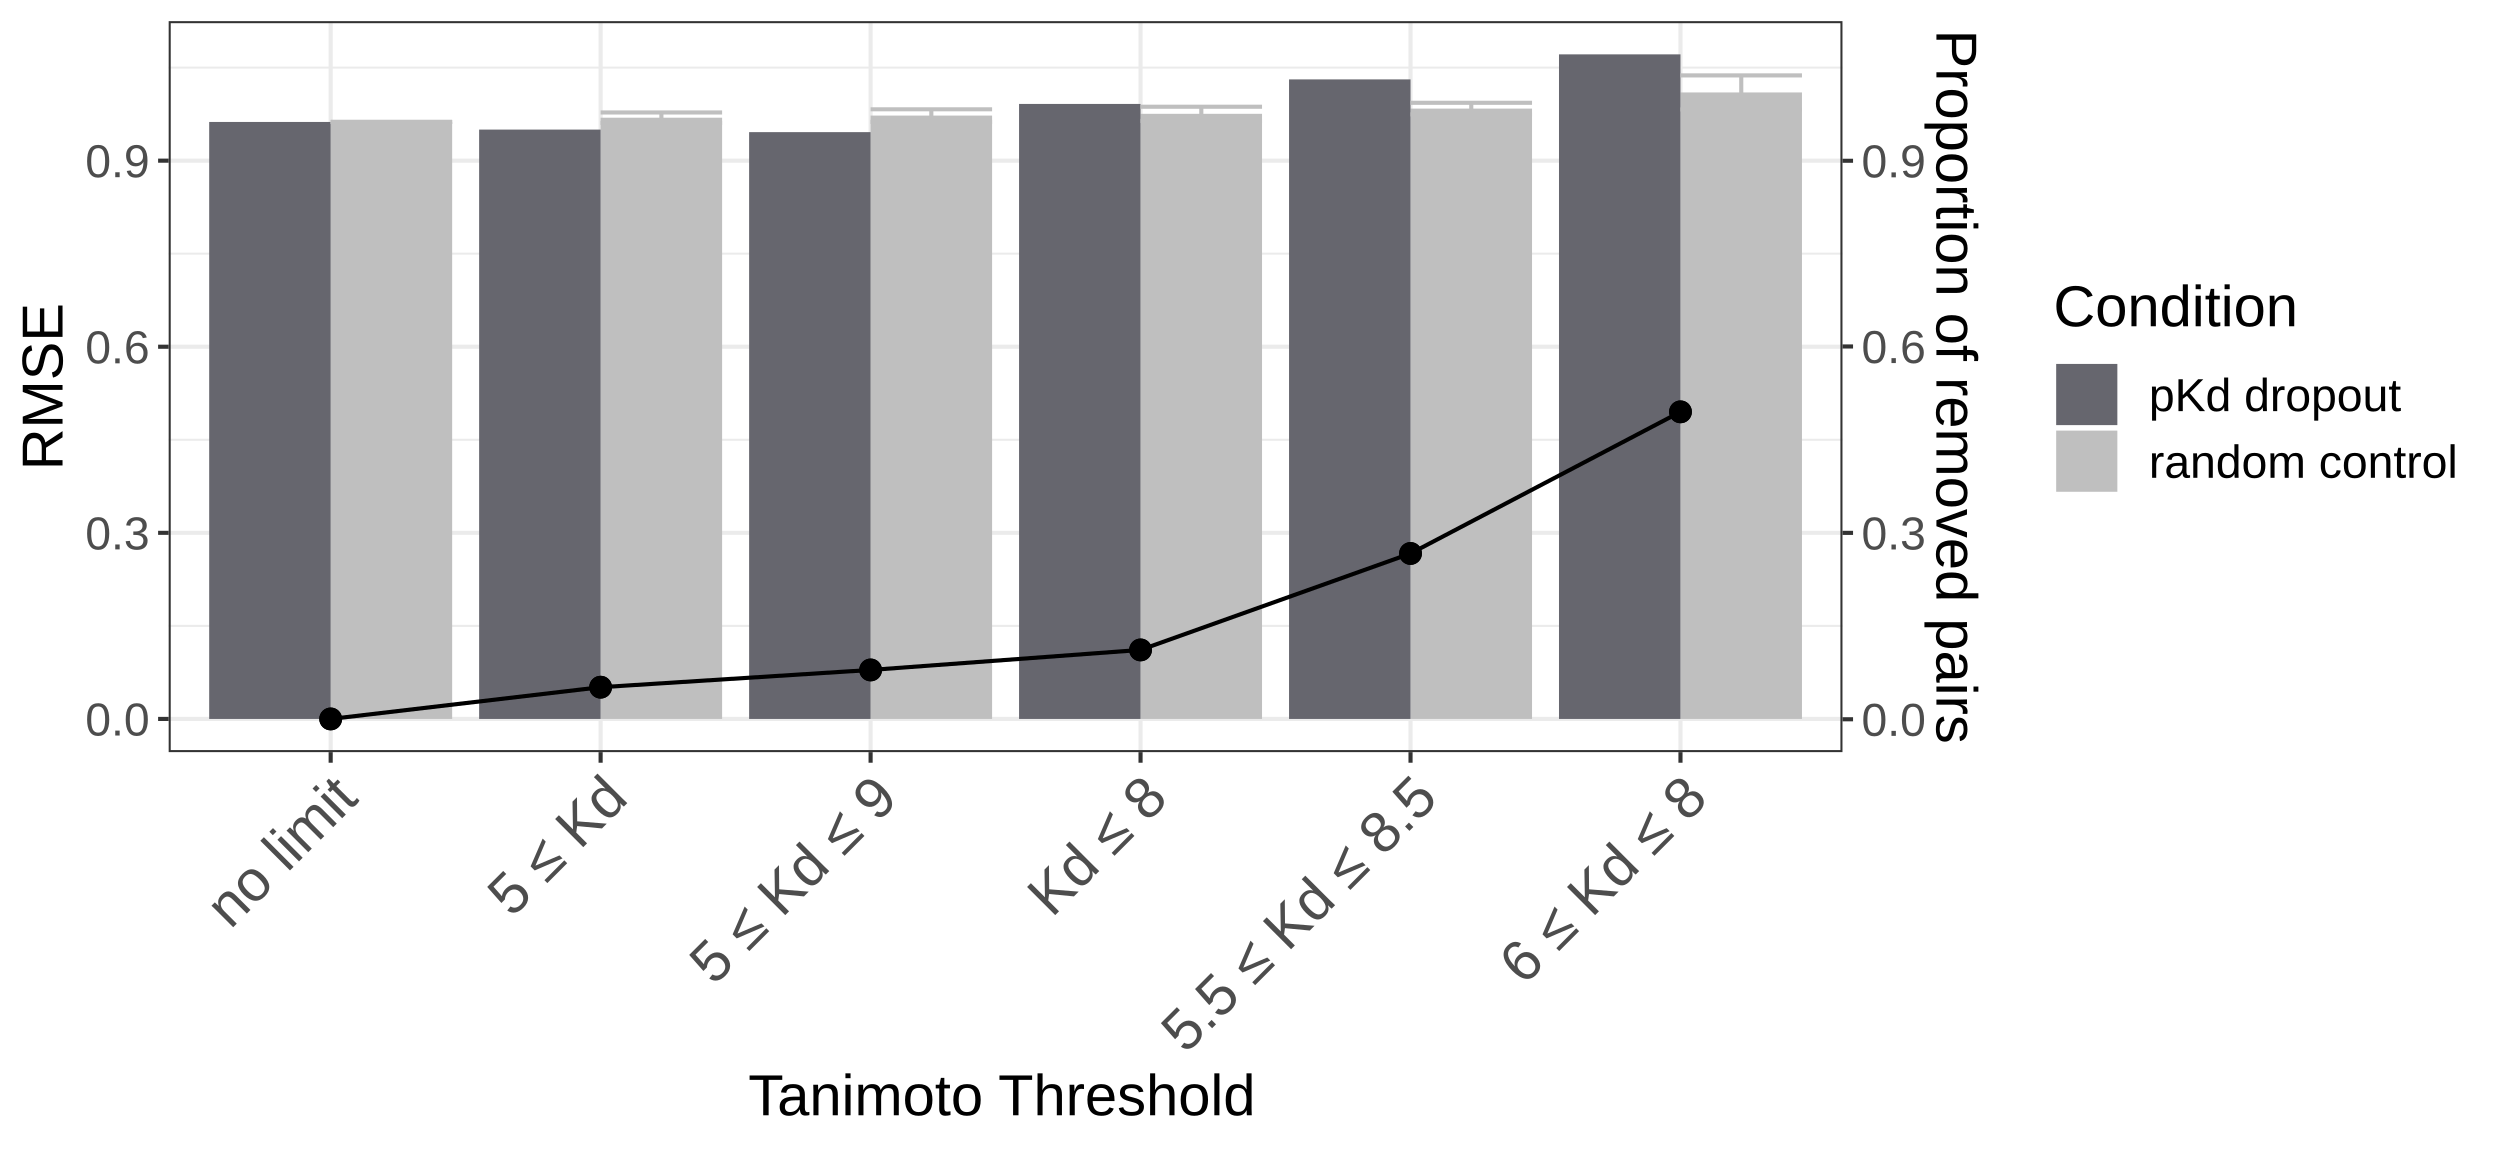
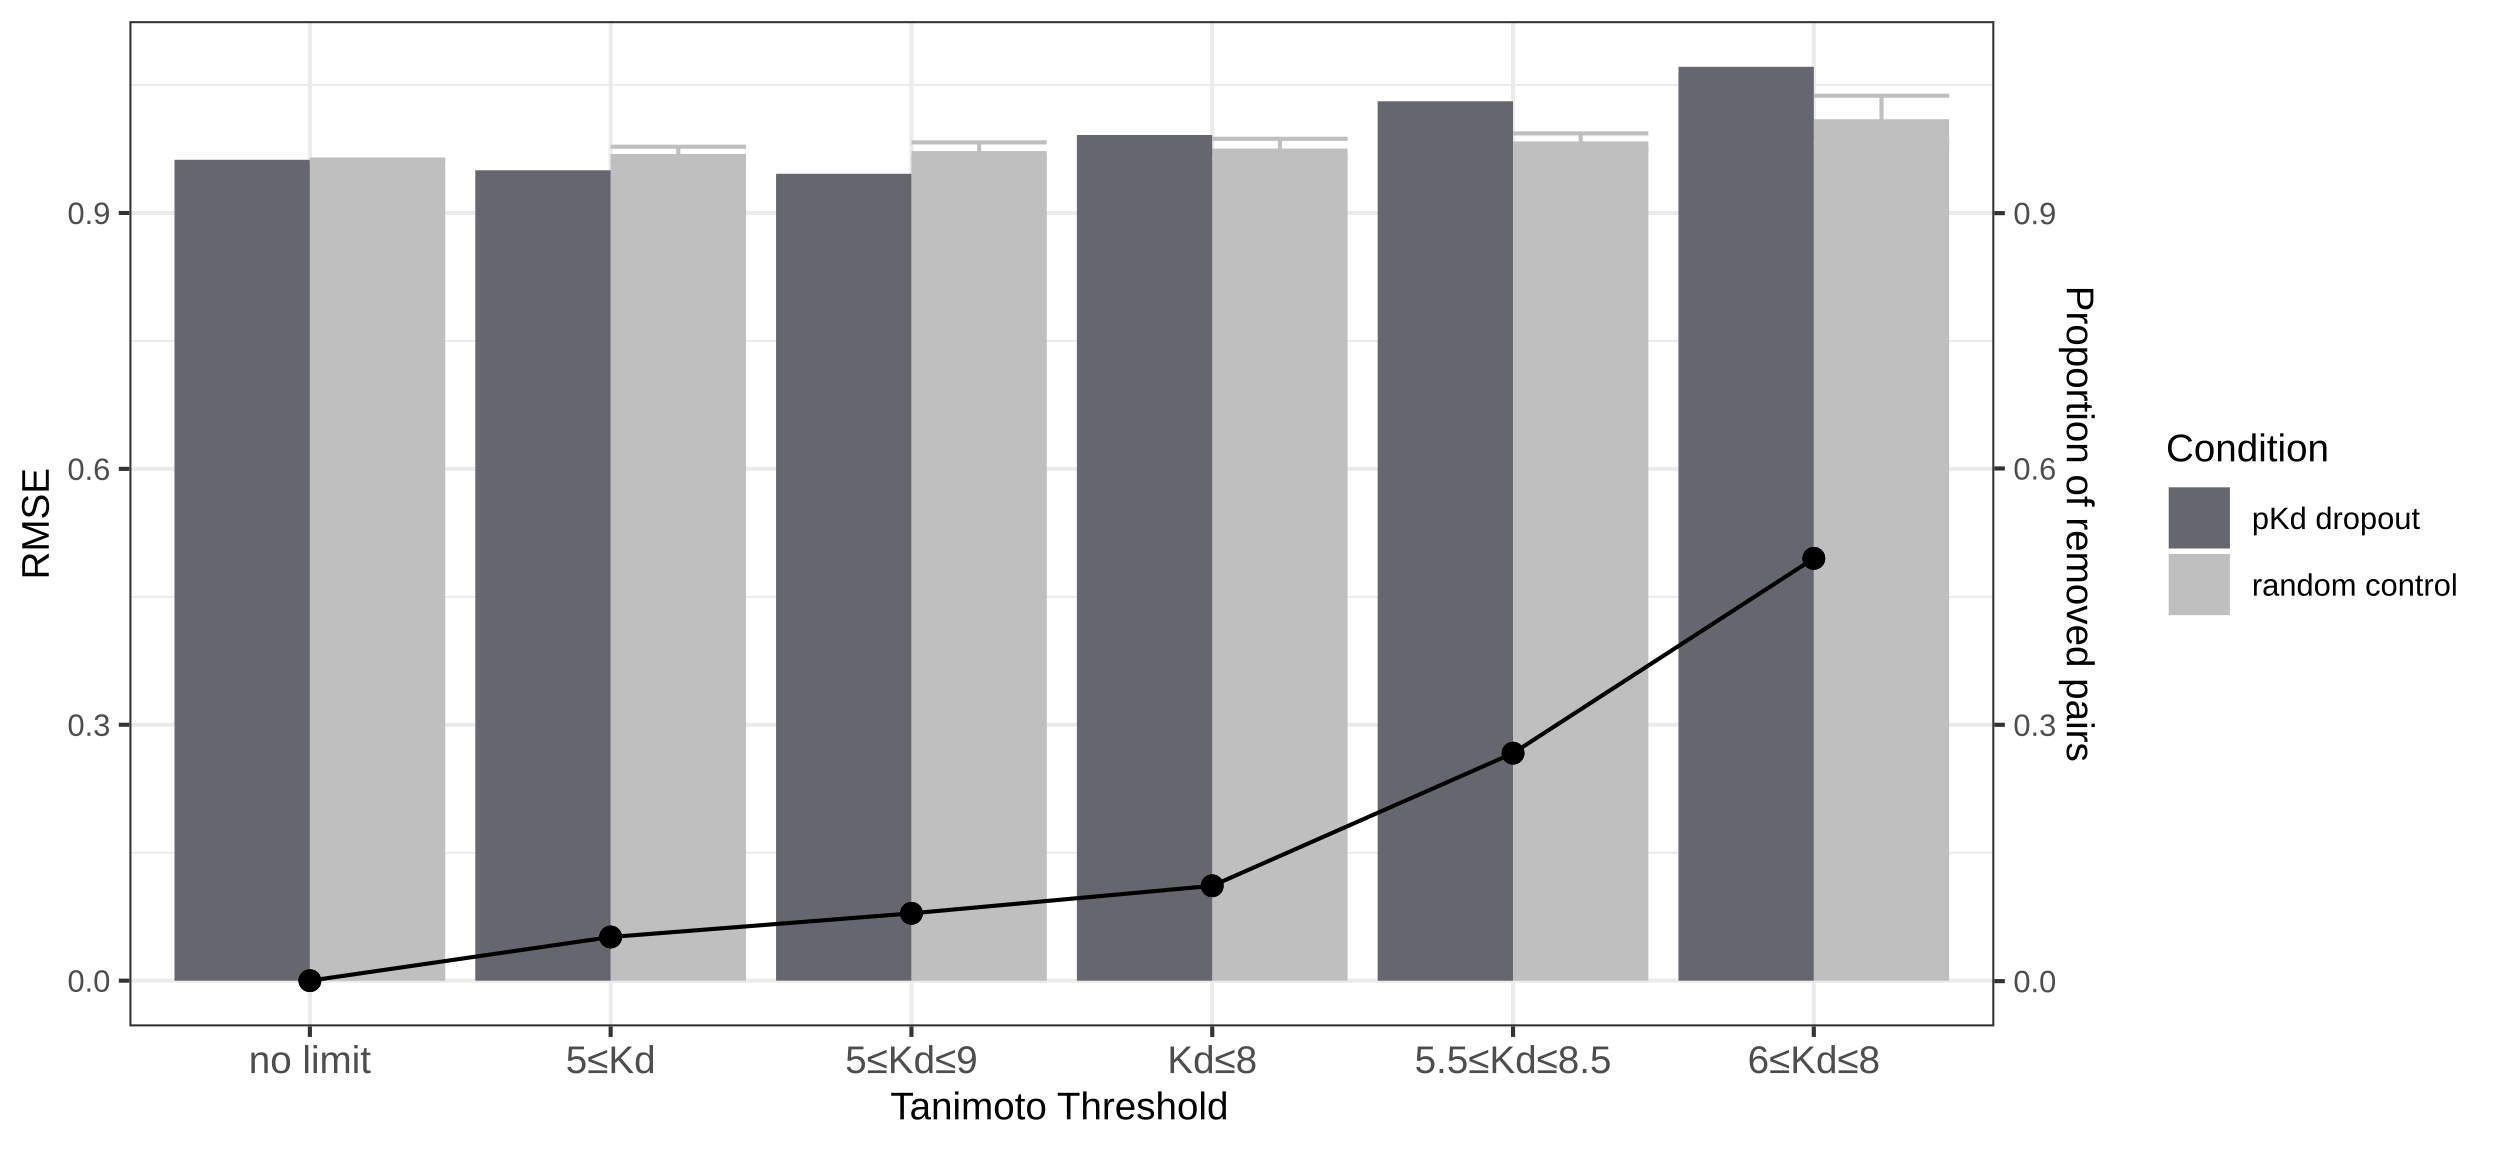
<svg xmlns="http://www.w3.org/2000/svg" viewBox="0 0 648.00 297.72">
  <defs>
    <style type="text/css">
    line, polyline, polygon, path, rect, circle {
      fill: none;
      stroke: #000000;
      stroke-linecap: round;
      stroke-linejoin: round;
      stroke-miterlimit: 10.00;
    }
  </style>
  </defs>
  <rect width="100%" height="100%" style="stroke: none; fill: #FFFFFF;" />
  <rect x="0.00" y="0.00" width="648.00" height="297.72" style="stroke-width: 1.07; stroke: #FFFFFF; fill: #FFFFFF;" />
  <defs>
-     <clipPath id="cpNDMuNzJ8NDc3LjU3fDE5NC45Nnw1LjQ4">
-       <rect x="43.72" y="5.48" width="433.85" height="189.48" />
+     <clipPath id="cpMzMuNTR8NTE2LjkyfDI2Ni4wNHw1LjQ4">
+       <rect x="33.54" y="5.48" width="483.39" height="260.56" />
    </clipPath>
  </defs>
-   <rect x="43.72" y="5.48" width="433.85" height="189.48" style="stroke-width: 1.07; stroke: none; fill: #FFFFFF;" clip-path="url(#cpNDMuNzJ8NDc3LjU3fDE5NC45Nnw1LjQ4)" />
-   <polyline points="43.72,162.23 477.57,162.23 " style="stroke-width: 0.53; stroke: #EBEBEB; stroke-linecap: butt;" clip-path="url(#cpNDMuNzJ8NDc3LjU3fDE5NC45Nnw1LjQ4)" />
-   <polyline points="43.72,113.99 477.57,113.99 " style="stroke-width: 0.53; stroke: #EBEBEB; stroke-linecap: butt;" clip-path="url(#cpNDMuNzJ8NDc3LjU3fDE5NC45Nnw1LjQ4)" />
-   <polyline points="43.72,65.75 477.57,65.75 " style="stroke-width: 0.53; stroke: #EBEBEB; stroke-linecap: butt;" clip-path="url(#cpNDMuNzJ8NDc3LjU3fDE5NC45Nnw1LjQ4)" />
-   <polyline points="43.72,17.52 477.57,17.52 " style="stroke-width: 0.53; stroke: #EBEBEB; stroke-linecap: butt;" clip-path="url(#cpNDMuNzJ8NDc3LjU3fDE5NC45Nnw1LjQ4)" />
-   <polyline points="43.72,186.35 477.57,186.35 " style="stroke-width: 1.07; stroke: #EBEBEB; stroke-linecap: butt;" clip-path="url(#cpNDMuNzJ8NDc3LjU3fDE5NC45Nnw1LjQ4)" />
-   <polyline points="43.72,138.11 477.57,138.11 " style="stroke-width: 1.07; stroke: #EBEBEB; stroke-linecap: butt;" clip-path="url(#cpNDMuNzJ8NDc3LjU3fDE5NC45Nnw1LjQ4)" />
-   <polyline points="43.72,89.87 477.57,89.87 " style="stroke-width: 1.07; stroke: #EBEBEB; stroke-linecap: butt;" clip-path="url(#cpNDMuNzJ8NDc3LjU3fDE5NC45Nnw1LjQ4)" />
-   <polyline points="43.72,41.64 477.57,41.64 " style="stroke-width: 1.07; stroke: #EBEBEB; stroke-linecap: butt;" clip-path="url(#cpNDMuNzJ8NDc3LjU3fDE5NC45Nnw1LjQ4)" />
-   <polyline points="85.71,194.96 85.71,5.48 " style="stroke-width: 1.07; stroke: #EBEBEB; stroke-linecap: butt;" clip-path="url(#cpNDMuNzJ8NDc3LjU3fDE5NC45Nnw1LjQ4)" />
-   <polyline points="155.68,194.96 155.68,5.48 " style="stroke-width: 1.07; stroke: #EBEBEB; stroke-linecap: butt;" clip-path="url(#cpNDMuNzJ8NDc3LjU3fDE5NC45Nnw1LjQ4)" />
-   <polyline points="225.66,194.96 225.66,5.48 " style="stroke-width: 1.07; stroke: #EBEBEB; stroke-linecap: butt;" clip-path="url(#cpNDMuNzJ8NDc3LjU3fDE5NC45Nnw1LjQ4)" />
-   <polyline points="295.63,194.96 295.63,5.48 " style="stroke-width: 1.07; stroke: #EBEBEB; stroke-linecap: butt;" clip-path="url(#cpNDMuNzJ8NDc3LjU3fDE5NC45Nnw1LjQ4)" />
-   <polyline points="365.61,194.96 365.61,5.48 " style="stroke-width: 1.07; stroke: #EBEBEB; stroke-linecap: butt;" clip-path="url(#cpNDMuNzJ8NDc3LjU3fDE5NC45Nnw1LjQ4)" />
-   <polyline points="435.58,194.96 435.58,5.48 " style="stroke-width: 1.07; stroke: #EBEBEB; stroke-linecap: butt;" clip-path="url(#cpNDMuNzJ8NDc3LjU3fDE5NC45Nnw1LjQ4)" />
-   <rect x="85.71" y="31.61" width="31.49" height="154.74" style="stroke-width: 1.07; stroke: none; stroke-linecap: square; stroke-linejoin: miter; fill: #BFBFBF;" clip-path="url(#cpNDMuNzJ8NDc3LjU3fDE5NC45Nnw1LjQ4)" />
-   <rect x="54.22" y="31.61" width="31.49" height="154.74" style="stroke-width: 1.07; stroke: none; stroke-linecap: square; stroke-linejoin: miter; fill: #66666E;" clip-path="url(#cpNDMuNzJ8NDc3LjU3fDE5NC45Nnw1LjQ4)" />
-   <rect x="155.68" y="30.51" width="31.49" height="155.84" style="stroke-width: 1.07; stroke: none; stroke-linecap: square; stroke-linejoin: miter; fill: #BFBFBF;" clip-path="url(#cpNDMuNzJ8NDc3LjU3fDE5NC45Nnw1LjQ4)" />
-   <rect x="124.19" y="33.59" width="31.49" height="152.76" style="stroke-width: 1.07; stroke: none; stroke-linecap: square; stroke-linejoin: miter; fill: #66666E;" clip-path="url(#cpNDMuNzJ8NDc3LjU3fDE5NC45Nnw1LjQ4)" />
-   <rect x="225.66" y="29.96" width="31.49" height="156.39" style="stroke-width: 1.07; stroke: none; stroke-linecap: square; stroke-linejoin: miter; fill: #BFBFBF;" clip-path="url(#cpNDMuNzJ8NDc3LjU3fDE5NC45Nnw1LjQ4)" />
-   <rect x="194.17" y="34.25" width="31.49" height="152.10" style="stroke-width: 1.07; stroke: none; stroke-linecap: square; stroke-linejoin: miter; fill: #66666E;" clip-path="url(#cpNDMuNzJ8NDc3LjU3fDE5NC45Nnw1LjQ4)" />
-   <rect x="295.63" y="29.50" width="31.49" height="156.85" style="stroke-width: 1.07; stroke: none; stroke-linecap: square; stroke-linejoin: miter; fill: #BFBFBF;" clip-path="url(#cpNDMuNzJ8NDc3LjU3fDE5NC45Nnw1LjQ4)" />
-   <rect x="264.14" y="26.94" width="31.49" height="159.41" style="stroke-width: 1.07; stroke: none; stroke-linecap: square; stroke-linejoin: miter; fill: #66666E;" clip-path="url(#cpNDMuNzJ8NDc3LjU3fDE5NC45Nnw1LjQ4)" />
-   <rect x="365.61" y="28.15" width="31.49" height="158.20" style="stroke-width: 1.07; stroke: none; stroke-linecap: square; stroke-linejoin: miter; fill: #BFBFBF;" clip-path="url(#cpNDMuNzJ8NDc3LjU3fDE5NC45Nnw1LjQ4)" />
-   <rect x="334.12" y="20.58" width="31.49" height="165.77" style="stroke-width: 1.07; stroke: none; stroke-linecap: square; stroke-linejoin: miter; fill: #66666E;" clip-path="url(#cpNDMuNzJ8NDc3LjU3fDE5NC45Nnw1LjQ4)" />
-   <rect x="435.58" y="23.96" width="31.49" height="162.39" style="stroke-width: 1.07; stroke: none; stroke-linecap: square; stroke-linejoin: miter; fill: #BFBFBF;" clip-path="url(#cpNDMuNzJ8NDc3LjU3fDE5NC45Nnw1LjQ4)" />
-   <rect x="404.09" y="14.09" width="31.49" height="172.26" style="stroke-width: 1.07; stroke: none; stroke-linecap: square; stroke-linejoin: miter; fill: #66666E;" clip-path="url(#cpNDMuNzJ8NDc3LjU3fDE5NC45Nnw1LjQ4)" />
-   <polyline points="85.71,31.61 117.20,31.61 " style="stroke-width: 1.07; stroke: #BFBFBF; stroke-linecap: butt;" clip-path="url(#cpNDMuNzJ8NDc3LjU3fDE5NC45Nnw1LjQ4)" />
-   <polyline points="101.45,31.61 101.45,31.61 " style="stroke-width: 1.07; stroke: #BFBFBF; stroke-linecap: butt;" clip-path="url(#cpNDMuNzJ8NDc3LjU3fDE5NC45Nnw1LjQ4)" />
-   <polyline points="85.71,31.61 117.20,31.61 " style="stroke-width: 1.07; stroke: #BFBFBF; stroke-linecap: butt;" clip-path="url(#cpNDMuNzJ8NDc3LjU3fDE5NC45Nnw1LjQ4)" />
-   <polyline points="155.68,29.15 187.17,29.15 " style="stroke-width: 1.07; stroke: #BFBFBF; stroke-linecap: butt;" clip-path="url(#cpNDMuNzJ8NDc3LjU3fDE5NC45Nnw1LjQ4)" />
-   <polyline points="171.43,29.15 171.43,31.87 " style="stroke-width: 1.07; stroke: #BFBFBF; stroke-linecap: butt;" clip-path="url(#cpNDMuNzJ8NDc3LjU3fDE5NC45Nnw1LjQ4)" />
-   <polyline points="155.68,31.87 187.17,31.87 " style="stroke-width: 1.07; stroke: #BFBFBF; stroke-linecap: butt;" clip-path="url(#cpNDMuNzJ8NDc3LjU3fDE5NC45Nnw1LjQ4)" />
-   <polyline points="225.66,28.33 257.15,28.33 " style="stroke-width: 1.07; stroke: #BFBFBF; stroke-linecap: butt;" clip-path="url(#cpNDMuNzJ8NDc3LjU3fDE5NC45Nnw1LjQ4)" />
-   <polyline points="241.40,28.33 241.40,31.60 " style="stroke-width: 1.07; stroke: #BFBFBF; stroke-linecap: butt;" clip-path="url(#cpNDMuNzJ8NDc3LjU3fDE5NC45Nnw1LjQ4)" />
-   <polyline points="225.66,31.60 257.15,31.60 " style="stroke-width: 1.07; stroke: #BFBFBF; stroke-linecap: butt;" clip-path="url(#cpNDMuNzJ8NDc3LjU3fDE5NC45Nnw1LjQ4)" />
-   <polyline points="295.63,27.66 327.12,27.66 " style="stroke-width: 1.07; stroke: #BFBFBF; stroke-linecap: butt;" clip-path="url(#cpNDMuNzJ8NDc3LjU3fDE5NC45Nnw1LjQ4)" />
-   <polyline points="311.38,27.66 311.38,31.35 " style="stroke-width: 1.07; stroke: #BFBFBF; stroke-linecap: butt;" clip-path="url(#cpNDMuNzJ8NDc3LjU3fDE5NC45Nnw1LjQ4)" />
-   <polyline points="295.63,31.35 327.12,31.35 " style="stroke-width: 1.07; stroke: #BFBFBF; stroke-linecap: butt;" clip-path="url(#cpNDMuNzJ8NDc3LjU3fDE5NC45Nnw1LjQ4)" />
-   <polyline points="365.61,26.64 397.10,26.64 " style="stroke-width: 1.07; stroke: #BFBFBF; stroke-linecap: butt;" clip-path="url(#cpNDMuNzJ8NDc3LjU3fDE5NC45Nnw1LjQ4)" />
-   <polyline points="381.35,26.64 381.35,29.65 " style="stroke-width: 1.07; stroke: #BFBFBF; stroke-linecap: butt;" clip-path="url(#cpNDMuNzJ8NDc3LjU3fDE5NC45Nnw1LjQ4)" />
-   <polyline points="365.61,29.65 397.10,29.65 " style="stroke-width: 1.07; stroke: #BFBFBF; stroke-linecap: butt;" clip-path="url(#cpNDMuNzJ8NDc3LjU3fDE5NC45Nnw1LjQ4)" />
-   <polyline points="435.58,19.54 467.07,19.54 " style="stroke-width: 1.07; stroke: #BFBFBF; stroke-linecap: butt;" clip-path="url(#cpNDMuNzJ8NDc3LjU3fDE5NC45Nnw1LjQ4)" />
-   <polyline points="451.33,19.54 451.33,28.38 " style="stroke-width: 1.07; stroke: #BFBFBF; stroke-linecap: butt;" clip-path="url(#cpNDMuNzJ8NDc3LjU3fDE5NC45Nnw1LjQ4)" />
-   <polyline points="435.58,28.38 467.07,28.38 " style="stroke-width: 1.07; stroke: #BFBFBF; stroke-linecap: butt;" clip-path="url(#cpNDMuNzJ8NDc3LjU3fDE5NC45Nnw1LjQ4)" />
-   <polyline points="85.71,186.35 85.71,186.35 155.68,178.12 155.68,178.12 225.66,173.65 225.66,173.65 295.63,168.46 295.63,168.46 365.61,143.46 365.61,143.46 435.58,106.75 435.58,106.75 " style="stroke-width: 1.07; stroke-linecap: butt;" clip-path="url(#cpNDMuNzJ8NDc3LjU3fDE5NC45Nnw1LjQ4)" />
-   <circle cx="155.68" cy="178.12" r="1.95pt" style="stroke-width: 0.71; fill: #000000;" clip-path="url(#cpNDMuNzJ8NDc3LjU3fDE5NC45Nnw1LjQ4)" />
-   <circle cx="155.68" cy="178.12" r="1.95pt" style="stroke-width: 0.71; fill: #000000;" clip-path="url(#cpNDMuNzJ8NDc3LjU3fDE5NC45Nnw1LjQ4)" />
-   <circle cx="225.66" cy="173.65" r="1.95pt" style="stroke-width: 0.71; fill: #000000;" clip-path="url(#cpNDMuNzJ8NDc3LjU3fDE5NC45Nnw1LjQ4)" />
-   <circle cx="225.66" cy="173.65" r="1.95pt" style="stroke-width: 0.71; fill: #000000;" clip-path="url(#cpNDMuNzJ8NDc3LjU3fDE5NC45Nnw1LjQ4)" />
-   <circle cx="365.61" cy="143.46" r="1.95pt" style="stroke-width: 0.71; fill: #000000;" clip-path="url(#cpNDMuNzJ8NDc3LjU3fDE5NC45Nnw1LjQ4)" />
-   <circle cx="365.61" cy="143.46" r="1.95pt" style="stroke-width: 0.71; fill: #000000;" clip-path="url(#cpNDMuNzJ8NDc3LjU3fDE5NC45Nnw1LjQ4)" />
-   <circle cx="435.58" cy="106.75" r="1.95pt" style="stroke-width: 0.71; fill: #000000;" clip-path="url(#cpNDMuNzJ8NDc3LjU3fDE5NC45Nnw1LjQ4)" />
-   <circle cx="435.58" cy="106.75" r="1.95pt" style="stroke-width: 0.71; fill: #000000;" clip-path="url(#cpNDMuNzJ8NDc3LjU3fDE5NC45Nnw1LjQ4)" />
-   <circle cx="295.63" cy="168.46" r="1.95pt" style="stroke-width: 0.71; fill: #000000;" clip-path="url(#cpNDMuNzJ8NDc3LjU3fDE5NC45Nnw1LjQ4)" />
-   <circle cx="295.63" cy="168.46" r="1.95pt" style="stroke-width: 0.71; fill: #000000;" clip-path="url(#cpNDMuNzJ8NDc3LjU3fDE5NC45Nnw1LjQ4)" />
-   <circle cx="85.71" cy="186.35" r="1.95pt" style="stroke-width: 0.71; fill: #000000;" clip-path="url(#cpNDMuNzJ8NDc3LjU3fDE5NC45Nnw1LjQ4)" />
-   <circle cx="85.71" cy="186.35" r="1.95pt" style="stroke-width: 0.71; fill: #000000;" clip-path="url(#cpNDMuNzJ8NDc3LjU3fDE5NC45Nnw1LjQ4)" />
-   <rect x="43.72" y="5.48" width="433.85" height="189.48" style="stroke-width: 1.07; stroke: #333333;" clip-path="url(#cpNDMuNzJ8NDc3LjU3fDE5NC45Nnw1LjQ4)" />
+   <rect x="33.54" y="5.48" width="483.39" height="260.56" style="stroke-width: 1.07; stroke: none; fill: #FFFFFF;" clip-path="url(#cpMzMuNTR8NTE2LjkyfDI2Ni4wNHw1LjQ4)" />
+   <polyline points="33.54,221.03 516.92,221.03 " style="stroke-width: 0.53; stroke: #EBEBEB; stroke-linecap: butt;" clip-path="url(#cpMzMuNTR8NTE2LjkyfDI2Ni4wNHw1LjQ4)" />
+   <polyline points="33.54,154.70 516.92,154.70 " style="stroke-width: 0.53; stroke: #EBEBEB; stroke-linecap: butt;" clip-path="url(#cpMzMuNTR8NTE2LjkyfDI2Ni4wNHw1LjQ4)" />
+   <polyline points="33.54,88.36 516.92,88.36 " style="stroke-width: 0.53; stroke: #EBEBEB; stroke-linecap: butt;" clip-path="url(#cpMzMuNTR8NTE2LjkyfDI2Ni4wNHw1LjQ4)" />
+   <polyline points="33.54,22.03 516.92,22.03 " style="stroke-width: 0.53; stroke: #EBEBEB; stroke-linecap: butt;" clip-path="url(#cpMzMuNTR8NTE2LjkyfDI2Ni4wNHw1LjQ4)" />
+   <polyline points="33.54,254.19 516.92,254.19 " style="stroke-width: 1.07; stroke: #EBEBEB; stroke-linecap: butt;" clip-path="url(#cpMzMuNTR8NTE2LjkyfDI2Ni4wNHw1LjQ4)" />
+   <polyline points="33.54,187.86 516.92,187.86 " style="stroke-width: 1.07; stroke: #EBEBEB; stroke-linecap: butt;" clip-path="url(#cpMzMuNTR8NTE2LjkyfDI2Ni4wNHw1LjQ4)" />
+   <polyline points="33.54,121.53 516.92,121.53 " style="stroke-width: 1.07; stroke: #EBEBEB; stroke-linecap: butt;" clip-path="url(#cpMzMuNTR8NTE2LjkyfDI2Ni4wNHw1LjQ4)" />
+   <polyline points="33.54,55.20 516.92,55.20 " style="stroke-width: 1.07; stroke: #EBEBEB; stroke-linecap: butt;" clip-path="url(#cpMzMuNTR8NTE2LjkyfDI2Ni4wNHw1LjQ4)" />
+   <polyline points="80.32,266.04 80.32,5.48 " style="stroke-width: 1.07; stroke: #EBEBEB; stroke-linecap: butt;" clip-path="url(#cpMzMuNTR8NTE2LjkyfDI2Ni4wNHw1LjQ4)" />
+   <polyline points="158.28,266.04 158.28,5.48 " style="stroke-width: 1.07; stroke: #EBEBEB; stroke-linecap: butt;" clip-path="url(#cpMzMuNTR8NTE2LjkyfDI2Ni4wNHw1LjQ4)" />
+   <polyline points="236.25,266.04 236.25,5.48 " style="stroke-width: 1.07; stroke: #EBEBEB; stroke-linecap: butt;" clip-path="url(#cpMzMuNTR8NTE2LjkyfDI2Ni4wNHw1LjQ4)" />
+   <polyline points="314.21,266.04 314.21,5.48 " style="stroke-width: 1.07; stroke: #EBEBEB; stroke-linecap: butt;" clip-path="url(#cpMzMuNTR8NTE2LjkyfDI2Ni4wNHw1LjQ4)" />
+   <polyline points="392.18,266.04 392.18,5.48 " style="stroke-width: 1.07; stroke: #EBEBEB; stroke-linecap: butt;" clip-path="url(#cpMzMuNTR8NTE2LjkyfDI2Ni4wNHw1LjQ4)" />
+   <polyline points="470.14,266.04 470.14,5.48 " style="stroke-width: 1.07; stroke: #EBEBEB; stroke-linecap: butt;" clip-path="url(#cpMzMuNTR8NTE2LjkyfDI2Ni4wNHw1LjQ4)" />
+   <rect x="80.32" y="41.41" width="35.08" height="212.79" style="stroke-width: 1.07; stroke: none; stroke-linecap: square; stroke-linejoin: miter; fill: #BFBFBF;" clip-path="url(#cpMzMuNTR8NTE2LjkyfDI2Ni4wNHw1LjQ4)" />
+   <rect x="45.23" y="41.42" width="35.08" height="212.78" style="stroke-width: 1.07; stroke: none; stroke-linecap: square; stroke-linejoin: miter; fill: #66666E;" clip-path="url(#cpMzMuNTR8NTE2LjkyfDI2Ni4wNHw1LjQ4)" />
+   <rect x="158.28" y="39.90" width="35.08" height="214.29" style="stroke-width: 1.07; stroke: none; stroke-linecap: square; stroke-linejoin: miter; fill: #BFBFBF;" clip-path="url(#cpMzMuNTR8NTE2LjkyfDI2Ni4wNHw1LjQ4)" />
+   <rect x="123.20" y="44.14" width="35.08" height="210.05" style="stroke-width: 1.07; stroke: none; stroke-linecap: square; stroke-linejoin: miter; fill: #66666E;" clip-path="url(#cpMzMuNTR8NTE2LjkyfDI2Ni4wNHw1LjQ4)" />
+   <rect x="236.25" y="39.15" width="35.08" height="215.05" style="stroke-width: 1.07; stroke: none; stroke-linecap: square; stroke-linejoin: miter; fill: #BFBFBF;" clip-path="url(#cpMzMuNTR8NTE2LjkyfDI2Ni4wNHw1LjQ4)" />
+   <rect x="201.16" y="45.04" width="35.08" height="209.15" style="stroke-width: 1.07; stroke: none; stroke-linecap: square; stroke-linejoin: miter; fill: #66666E;" clip-path="url(#cpMzMuNTR8NTE2LjkyfDI2Ni4wNHw1LjQ4)" />
+   <rect x="314.21" y="38.51" width="35.08" height="215.68" style="stroke-width: 1.07; stroke: none; stroke-linecap: square; stroke-linejoin: miter; fill: #BFBFBF;" clip-path="url(#cpMzMuNTR8NTE2LjkyfDI2Ni4wNHw1LjQ4)" />
+   <rect x="279.13" y="34.99" width="35.08" height="219.21" style="stroke-width: 1.07; stroke: none; stroke-linecap: square; stroke-linejoin: miter; fill: #66666E;" clip-path="url(#cpMzMuNTR8NTE2LjkyfDI2Ni4wNHw1LjQ4)" />
+   <rect x="392.18" y="36.65" width="35.08" height="217.55" style="stroke-width: 1.07; stroke: none; stroke-linecap: square; stroke-linejoin: miter; fill: #BFBFBF;" clip-path="url(#cpMzMuNTR8NTE2LjkyfDI2Ni4wNHw1LjQ4)" />
+   <rect x="357.09" y="26.25" width="35.08" height="227.95" style="stroke-width: 1.07; stroke: none; stroke-linecap: square; stroke-linejoin: miter; fill: #66666E;" clip-path="url(#cpMzMuNTR8NTE2LjkyfDI2Ni4wNHw1LjQ4)" />
+   <rect x="470.14" y="30.90" width="35.08" height="223.30" style="stroke-width: 1.07; stroke: none; stroke-linecap: square; stroke-linejoin: miter; fill: #BFBFBF;" clip-path="url(#cpMzMuNTR8NTE2LjkyfDI2Ni4wNHw1LjQ4)" />
+   <rect x="435.06" y="17.32" width="35.08" height="236.87" style="stroke-width: 1.07; stroke: none; stroke-linecap: square; stroke-linejoin: miter; fill: #66666E;" clip-path="url(#cpMzMuNTR8NTE2LjkyfDI2Ni4wNHw1LjQ4)" />
+   <polyline points="80.32,41.41 115.40,41.41 " style="stroke-width: 1.07; stroke: #BFBFBF; stroke-linecap: butt;" clip-path="url(#cpMzMuNTR8NTE2LjkyfDI2Ni4wNHw1LjQ4)" />
+   <polyline points="97.86,41.41 97.86,41.41 " style="stroke-width: 1.07; stroke: #BFBFBF; stroke-linecap: butt;" clip-path="url(#cpMzMuNTR8NTE2LjkyfDI2Ni4wNHw1LjQ4)" />
+   <polyline points="80.32,41.41 115.40,41.41 " style="stroke-width: 1.07; stroke: #BFBFBF; stroke-linecap: butt;" clip-path="url(#cpMzMuNTR8NTE2LjkyfDI2Ni4wNHw1LjQ4)" />
+   <polyline points="158.28,38.03 193.37,38.03 " style="stroke-width: 1.07; stroke: #BFBFBF; stroke-linecap: butt;" clip-path="url(#cpMzMuNTR8NTE2LjkyfDI2Ni4wNHw1LjQ4)" />
+   <polyline points="175.82,38.03 175.82,41.76 " style="stroke-width: 1.07; stroke: #BFBFBF; stroke-linecap: butt;" clip-path="url(#cpMzMuNTR8NTE2LjkyfDI2Ni4wNHw1LjQ4)" />
+   <polyline points="158.28,41.76 193.37,41.76 " style="stroke-width: 1.07; stroke: #BFBFBF; stroke-linecap: butt;" clip-path="url(#cpMzMuNTR8NTE2LjkyfDI2Ni4wNHw1LjQ4)" />
+   <polyline points="236.25,36.91 271.33,36.91 " style="stroke-width: 1.07; stroke: #BFBFBF; stroke-linecap: butt;" clip-path="url(#cpMzMuNTR8NTE2LjkyfDI2Ni4wNHw1LjQ4)" />
+   <polyline points="253.79,36.91 253.79,41.39 " style="stroke-width: 1.07; stroke: #BFBFBF; stroke-linecap: butt;" clip-path="url(#cpMzMuNTR8NTE2LjkyfDI2Ni4wNHw1LjQ4)" />
+   <polyline points="236.25,41.39 271.33,41.39 " style="stroke-width: 1.07; stroke: #BFBFBF; stroke-linecap: butt;" clip-path="url(#cpMzMuNTR8NTE2LjkyfDI2Ni4wNHw1LjQ4)" />
+   <polyline points="314.21,35.98 349.30,35.98 " style="stroke-width: 1.07; stroke: #BFBFBF; stroke-linecap: butt;" clip-path="url(#cpMzMuNTR8NTE2LjkyfDI2Ni4wNHw1LjQ4)" />
+   <polyline points="331.76,35.98 331.76,41.05 " style="stroke-width: 1.07; stroke: #BFBFBF; stroke-linecap: butt;" clip-path="url(#cpMzMuNTR8NTE2LjkyfDI2Ni4wNHw1LjQ4)" />
+   <polyline points="314.21,41.05 349.30,41.05 " style="stroke-width: 1.07; stroke: #BFBFBF; stroke-linecap: butt;" clip-path="url(#cpMzMuNTR8NTE2LjkyfDI2Ni4wNHw1LjQ4)" />
+   <polyline points="392.18,34.58 427.26,34.58 " style="stroke-width: 1.07; stroke: #BFBFBF; stroke-linecap: butt;" clip-path="url(#cpMzMuNTR8NTE2LjkyfDI2Ni4wNHw1LjQ4)" />
+   <polyline points="409.72,34.58 409.72,38.71 " style="stroke-width: 1.07; stroke: #BFBFBF; stroke-linecap: butt;" clip-path="url(#cpMzMuNTR8NTE2LjkyfDI2Ni4wNHw1LjQ4)" />
+   <polyline points="392.18,38.71 427.26,38.71 " style="stroke-width: 1.07; stroke: #BFBFBF; stroke-linecap: butt;" clip-path="url(#cpMzMuNTR8NTE2LjkyfDI2Ni4wNHw1LjQ4)" />
+   <polyline points="470.14,24.82 505.23,24.82 " style="stroke-width: 1.07; stroke: #BFBFBF; stroke-linecap: butt;" clip-path="url(#cpMzMuNTR8NTE2LjkyfDI2Ni4wNHw1LjQ4)" />
+   <polyline points="487.69,24.82 487.69,36.97 " style="stroke-width: 1.07; stroke: #BFBFBF; stroke-linecap: butt;" clip-path="url(#cpMzMuNTR8NTE2LjkyfDI2Ni4wNHw1LjQ4)" />
+   <polyline points="470.14,36.97 505.23,36.97 " style="stroke-width: 1.07; stroke: #BFBFBF; stroke-linecap: butt;" clip-path="url(#cpMzMuNTR8NTE2LjkyfDI2Ni4wNHw1LjQ4)" />
+   <polyline points="80.32,254.19 80.32,254.19 158.28,242.87 158.28,242.87 236.25,236.74 236.25,236.74 314.21,229.60 314.21,229.60 392.18,195.22 392.18,195.22 470.14,144.73 470.14,144.73 " style="stroke-width: 1.07; stroke-linecap: butt;" clip-path="url(#cpMzMuNTR8NTE2LjkyfDI2Ni4wNHw1LjQ4)" />
+   <circle cx="392.18" cy="195.22" r="1.95pt" style="stroke-width: 0.71; fill: #000000;" clip-path="url(#cpMzMuNTR8NTE2LjkyfDI2Ni4wNHw1LjQ4)" />
+   <circle cx="392.18" cy="195.22" r="1.95pt" style="stroke-width: 0.71; fill: #000000;" clip-path="url(#cpMzMuNTR8NTE2LjkyfDI2Ni4wNHw1LjQ4)" />
+   <circle cx="158.28" cy="242.87" r="1.95pt" style="stroke-width: 0.71; fill: #000000;" clip-path="url(#cpMzMuNTR8NTE2LjkyfDI2Ni4wNHw1LjQ4)" />
+   <circle cx="158.28" cy="242.87" r="1.95pt" style="stroke-width: 0.71; fill: #000000;" clip-path="url(#cpMzMuNTR8NTE2LjkyfDI2Ni4wNHw1LjQ4)" />
+   <circle cx="236.25" cy="236.74" r="1.95pt" style="stroke-width: 0.71; fill: #000000;" clip-path="url(#cpMzMuNTR8NTE2LjkyfDI2Ni4wNHw1LjQ4)" />
+   <circle cx="236.25" cy="236.74" r="1.95pt" style="stroke-width: 0.71; fill: #000000;" clip-path="url(#cpMzMuNTR8NTE2LjkyfDI2Ni4wNHw1LjQ4)" />
+   <circle cx="470.14" cy="144.73" r="1.95pt" style="stroke-width: 0.71; fill: #000000;" clip-path="url(#cpMzMuNTR8NTE2LjkyfDI2Ni4wNHw1LjQ4)" />
+   <circle cx="470.14" cy="144.73" r="1.95pt" style="stroke-width: 0.71; fill: #000000;" clip-path="url(#cpMzMuNTR8NTE2LjkyfDI2Ni4wNHw1LjQ4)" />
+   <circle cx="314.21" cy="229.60" r="1.95pt" style="stroke-width: 0.71; fill: #000000;" clip-path="url(#cpMzMuNTR8NTE2LjkyfDI2Ni4wNHw1LjQ4)" />
+   <circle cx="314.21" cy="229.60" r="1.95pt" style="stroke-width: 0.71; fill: #000000;" clip-path="url(#cpMzMuNTR8NTE2LjkyfDI2Ni4wNHw1LjQ4)" />
+   <circle cx="80.32" cy="254.19" r="1.95pt" style="stroke-width: 0.71; fill: #000000;" clip-path="url(#cpMzMuNTR8NTE2LjkyfDI2Ni4wNHw1LjQ4)" />
+   <circle cx="80.32" cy="254.19" r="1.95pt" style="stroke-width: 0.71; fill: #000000;" clip-path="url(#cpMzMuNTR8NTE2LjkyfDI2Ni4wNHw1LjQ4)" />
+   <rect x="33.54" y="5.48" width="483.39" height="260.56" style="stroke-width: 1.07; stroke: #333333;" clip-path="url(#cpMzMuNTR8NTE2LjkyfDI2Ni4wNHw1LjQ4)" />
  <defs>
    <clipPath id="cpMC4wMHw2NDguMDB8Mjk3LjcyfDAuMDA=">
      <rect x="0.00" y="0.00" width="648.00" height="297.72" />
    </clipPath>
  </defs>
  <g clip-path="url(#cpMC4wMHw2NDguMDB8Mjk3LjcyfDAuMDA=)">
-     <text x="22.11" y="190.65" style="font-size: 12.00px; fill: #4D4D4D; font-family: Arial;" textLength="16.68px" lengthAdjust="spacingAndGlyphs">0.0</text>
+     <text x="17.48" y="257.06" style="font-size: 8.00px; fill: #4D4D4D; font-family: Arial;" textLength="11.12px" lengthAdjust="spacingAndGlyphs">0.0</text>
  </g>
  <g clip-path="url(#cpMC4wMHw2NDguMDB8Mjk3LjcyfDAuMDA=)">
-     <text x="22.11" y="142.41" style="font-size: 12.00px; fill: #4D4D4D; font-family: Arial;" textLength="16.68px" lengthAdjust="spacingAndGlyphs">0.3</text>
+     <text x="17.48" y="190.73" style="font-size: 8.00px; fill: #4D4D4D; font-family: Arial;" textLength="11.12px" lengthAdjust="spacingAndGlyphs">0.3</text>
  </g>
  <g clip-path="url(#cpMC4wMHw2NDguMDB8Mjk3LjcyfDAuMDA=)">
-     <text x="22.11" y="94.17" style="font-size: 12.00px; fill: #4D4D4D; font-family: Arial;" textLength="16.68px" lengthAdjust="spacingAndGlyphs">0.6</text>
+     <text x="17.48" y="124.40" style="font-size: 8.00px; fill: #4D4D4D; font-family: Arial;" textLength="11.12px" lengthAdjust="spacingAndGlyphs">0.6</text>
  </g>
  <g clip-path="url(#cpMC4wMHw2NDguMDB8Mjk3LjcyfDAuMDA=)">
-     <text x="22.11" y="45.93" style="font-size: 12.00px; fill: #4D4D4D; font-family: Arial;" textLength="16.68px" lengthAdjust="spacingAndGlyphs">0.9</text>
+     <text x="17.48" y="58.06" style="font-size: 8.00px; fill: #4D4D4D; font-family: Arial;" textLength="11.12px" lengthAdjust="spacingAndGlyphs">0.9</text>
  </g>
-   <polyline points="40.98,186.35 43.72,186.35 " style="stroke-width: 1.07; stroke: #333333; stroke-linecap: butt;" clip-path="url(#cpMC4wMHw2NDguMDB8Mjk3LjcyfDAuMDA=)" />
-   <polyline points="40.98,138.11 43.72,138.11 " style="stroke-width: 1.07; stroke: #333333; stroke-linecap: butt;" clip-path="url(#cpMC4wMHw2NDguMDB8Mjk3LjcyfDAuMDA=)" />
-   <polyline points="40.98,89.87 43.72,89.87 " style="stroke-width: 1.07; stroke: #333333; stroke-linecap: butt;" clip-path="url(#cpMC4wMHw2NDguMDB8Mjk3LjcyfDAuMDA=)" />
-   <polyline points="40.98,41.64 43.72,41.64 " style="stroke-width: 1.07; stroke: #333333; stroke-linecap: butt;" clip-path="url(#cpMC4wMHw2NDguMDB8Mjk3LjcyfDAuMDA=)" />
-   <polyline points="477.57,186.44 480.31,186.44 " style="stroke-width: 1.07; stroke: #333333; stroke-linecap: butt;" clip-path="url(#cpMC4wMHw2NDguMDB8Mjk3LjcyfDAuMDA=)" />
-   <polyline points="477.57,138.12 480.31,138.12 " style="stroke-width: 1.07; stroke: #333333; stroke-linecap: butt;" clip-path="url(#cpMC4wMHw2NDguMDB8Mjk3LjcyfDAuMDA=)" />
-   <polyline points="477.57,89.80 480.31,89.80 " style="stroke-width: 1.07; stroke: #333333; stroke-linecap: butt;" clip-path="url(#cpMC4wMHw2NDguMDB8Mjk3LjcyfDAuMDA=)" />
-   <polyline points="477.57,41.67 480.31,41.67 " style="stroke-width: 1.07; stroke: #333333; stroke-linecap: butt;" clip-path="url(#cpMC4wMHw2NDguMDB8Mjk3LjcyfDAuMDA=)" />
+   <polyline points="30.80,254.19 33.54,254.19 " style="stroke-width: 1.07; stroke: #333333; stroke-linecap: butt;" clip-path="url(#cpMC4wMHw2NDguMDB8Mjk3LjcyfDAuMDA=)" />
+   <polyline points="30.80,187.86 33.54,187.86 " style="stroke-width: 1.07; stroke: #333333; stroke-linecap: butt;" clip-path="url(#cpMC4wMHw2NDguMDB8Mjk3LjcyfDAuMDA=)" />
+   <polyline points="30.80,121.53 33.54,121.53 " style="stroke-width: 1.07; stroke: #333333; stroke-linecap: butt;" clip-path="url(#cpMC4wMHw2NDguMDB8Mjk3LjcyfDAuMDA=)" />
+   <polyline points="30.80,55.20 33.54,55.20 " style="stroke-width: 1.07; stroke: #333333; stroke-linecap: butt;" clip-path="url(#cpMC4wMHw2NDguMDB8Mjk3LjcyfDAuMDA=)" />
+   <polyline points="516.92,254.31 519.66,254.31 " style="stroke-width: 1.07; stroke: #333333; stroke-linecap: butt;" clip-path="url(#cpMC4wMHw2NDguMDB8Mjk3LjcyfDAuMDA=)" />
+   <polyline points="516.92,187.87 519.66,187.87 " style="stroke-width: 1.07; stroke: #333333; stroke-linecap: butt;" clip-path="url(#cpMC4wMHw2NDguMDB8Mjk3LjcyfDAuMDA=)" />
+   <polyline points="516.92,121.43 519.66,121.43 " style="stroke-width: 1.07; stroke: #333333; stroke-linecap: butt;" clip-path="url(#cpMC4wMHw2NDguMDB8Mjk3LjcyfDAuMDA=)" />
+   <polyline points="516.92,55.25 519.66,55.25 " style="stroke-width: 1.07; stroke: #333333; stroke-linecap: butt;" clip-path="url(#cpMC4wMHw2NDguMDB8Mjk3LjcyfDAuMDA=)" />
  <g clip-path="url(#cpMC4wMHw2NDguMDB8Mjk3LjcyfDAuMDA=)">
-     <text x="482.50" y="190.73" style="font-size: 12.00px; fill: #4D4D4D; font-family: Arial;" textLength="16.68px" lengthAdjust="spacingAndGlyphs">0.0</text>
+     <text x="521.86" y="257.18" style="font-size: 8.00px; fill: #4D4D4D; font-family: Arial;" textLength="11.12px" lengthAdjust="spacingAndGlyphs">0.0</text>
  </g>
  <g clip-path="url(#cpMC4wMHw2NDguMDB8Mjk3LjcyfDAuMDA=)">
-     <text x="482.50" y="142.42" style="font-size: 12.00px; fill: #4D4D4D; font-family: Arial;" textLength="16.68px" lengthAdjust="spacingAndGlyphs">0.3</text>
+     <text x="521.86" y="190.74" style="font-size: 8.00px; fill: #4D4D4D; font-family: Arial;" textLength="11.12px" lengthAdjust="spacingAndGlyphs">0.3</text>
  </g>
  <g clip-path="url(#cpMC4wMHw2NDguMDB8Mjk3LjcyfDAuMDA=)">
-     <text x="482.50" y="94.10" style="font-size: 12.00px; fill: #4D4D4D; font-family: Arial;" textLength="16.68px" lengthAdjust="spacingAndGlyphs">0.6</text>
+     <text x="521.86" y="124.30" style="font-size: 8.00px; fill: #4D4D4D; font-family: Arial;" textLength="11.12px" lengthAdjust="spacingAndGlyphs">0.6</text>
  </g>
  <g clip-path="url(#cpMC4wMHw2NDguMDB8Mjk3LjcyfDAuMDA=)">
-     <text x="482.50" y="45.97" style="font-size: 12.00px; fill: #4D4D4D; font-family: Arial;" textLength="16.68px" lengthAdjust="spacingAndGlyphs">0.9</text>
+     <text x="521.86" y="58.11" style="font-size: 8.00px; fill: #4D4D4D; font-family: Arial;" textLength="11.12px" lengthAdjust="spacingAndGlyphs">0.9</text>
  </g>
-   <polyline points="85.71,197.70 85.71,194.96 " style="stroke-width: 1.07; stroke: #333333; stroke-linecap: butt;" clip-path="url(#cpMC4wMHw2NDguMDB8Mjk3LjcyfDAuMDA=)" />
-   <polyline points="155.68,197.70 155.68,194.96 " style="stroke-width: 1.07; stroke: #333333; stroke-linecap: butt;" clip-path="url(#cpMC4wMHw2NDguMDB8Mjk3LjcyfDAuMDA=)" />
-   <polyline points="225.66,197.70 225.66,194.96 " style="stroke-width: 1.07; stroke: #333333; stroke-linecap: butt;" clip-path="url(#cpMC4wMHw2NDguMDB8Mjk3LjcyfDAuMDA=)" />
-   <polyline points="295.63,197.70 295.63,194.96 " style="stroke-width: 1.07; stroke: #333333; stroke-linecap: butt;" clip-path="url(#cpMC4wMHw2NDguMDB8Mjk3LjcyfDAuMDA=)" />
-   <polyline points="365.61,197.70 365.61,194.96 " style="stroke-width: 1.07; stroke: #333333; stroke-linecap: butt;" clip-path="url(#cpMC4wMHw2NDguMDB8Mjk3LjcyfDAuMDA=)" />
-   <polyline points="435.58,197.70 435.58,194.96 " style="stroke-width: 1.07; stroke: #333333; stroke-linecap: butt;" clip-path="url(#cpMC4wMHw2NDguMDB8Mjk3LjcyfDAuMDA=)" />
+   <polyline points="80.32,268.78 80.32,266.04 " style="stroke-width: 1.07; stroke: #333333; stroke-linecap: butt;" clip-path="url(#cpMC4wMHw2NDguMDB8Mjk3LjcyfDAuMDA=)" />
+   <polyline points="158.28,268.78 158.28,266.04 " style="stroke-width: 1.07; stroke: #333333; stroke-linecap: butt;" clip-path="url(#cpMC4wMHw2NDguMDB8Mjk3LjcyfDAuMDA=)" />
+   <polyline points="236.25,268.78 236.25,266.04 " style="stroke-width: 1.07; stroke: #333333; stroke-linecap: butt;" clip-path="url(#cpMC4wMHw2NDguMDB8Mjk3LjcyfDAuMDA=)" />
+   <polyline points="314.21,268.78 314.21,266.04 " style="stroke-width: 1.07; stroke: #333333; stroke-linecap: butt;" clip-path="url(#cpMC4wMHw2NDguMDB8Mjk3LjcyfDAuMDA=)" />
+   <polyline points="392.18,268.78 392.18,266.04 " style="stroke-width: 1.07; stroke: #333333; stroke-linecap: butt;" clip-path="url(#cpMC4wMHw2NDguMDB8Mjk3LjcyfDAuMDA=)" />
+   <polyline points="470.14,268.78 470.14,266.04 " style="stroke-width: 1.07; stroke: #333333; stroke-linecap: butt;" clip-path="url(#cpMC4wMHw2NDguMDB8Mjk3LjcyfDAuMDA=)" />
  <g clip-path="url(#cpMC4wMHw2NDguMDB8Mjk3LjcyfDAuMDA=)">
-     <text transform="translate(59.70,241.08) rotate(-45)" style="font-size: 15.00px; fill: #4D4D4D; font-family: Arial;" textLength="47.51px" lengthAdjust="spacingAndGlyphs">no limit</text>
+     <text x="64.48" y="278.13" style="font-size: 10.00px; fill: #4D4D4D; font-family: Arial;" textLength="31.67px" lengthAdjust="spacingAndGlyphs">no limit</text>
  </g>
  <g clip-path="url(#cpMC4wMHw2NDguMDB8Mjk3LjcyfDAuMDA=)">
-     <text transform="translate(132.69,238.07) rotate(-45)" style="font-size: 15.00px; fill: #4D4D4D; font-family: Arial;" textLength="43.26px" lengthAdjust="spacingAndGlyphs">5 ≤ Kd</text>
+     <text x="146.64" y="278.13" style="font-size: 10.00px; fill: #4D4D4D; font-family: Arial;" textLength="23.28px" lengthAdjust="spacingAndGlyphs">5≤Kd</text>
  </g>
  <g clip-path="url(#cpMC4wMHw2NDguMDB8Mjk3LjcyfDAuMDA=)">
-     <text transform="translate(185.05,255.69) rotate(-45)" style="font-size: 15.00px; fill: #4D4D4D; font-family: Arial;" textLength="68.17px" lengthAdjust="spacingAndGlyphs">5 ≤ Kd ≤ 9</text>
+     <text x="219.08" y="278.13" style="font-size: 10.00px; fill: #4D4D4D; font-family: Arial;" textLength="34.33px" lengthAdjust="spacingAndGlyphs">5≤Kd≤9</text>
  </g>
  <g clip-path="url(#cpMC4wMHw2NDguMDB8Mjk3LjcyfDAuMDA=)">
-     <text transform="translate(272.64,238.07) rotate(-45)" style="font-size: 15.00px; fill: #4D4D4D; font-family: Arial;" textLength="43.26px" lengthAdjust="spacingAndGlyphs">Kd ≤ 8</text>
+     <text x="302.57" y="278.13" style="font-size: 10.00px; fill: #4D4D4D; font-family: Arial;" textLength="23.28px" lengthAdjust="spacingAndGlyphs">Kd≤8</text>
  </g>
  <g clip-path="url(#cpMC4wMHw2NDguMDB8Mjk3LjcyfDAuMDA=)">
-     <text transform="translate(307.31,273.38) rotate(-45)" style="font-size: 15.00px; fill: #4D4D4D; font-family: Arial;" textLength="93.19px" lengthAdjust="spacingAndGlyphs">5.5 ≤ Kd ≤ 8.5</text>
+     <text x="366.67" y="278.13" style="font-size: 10.00px; fill: #4D4D4D; font-family: Arial;" textLength="51.01px" lengthAdjust="spacingAndGlyphs">5.5≤Kd≤8.5</text>
  </g>
  <g clip-path="url(#cpMC4wMHw2NDguMDB8Mjk3LjcyfDAuMDA=)">
-     <text transform="translate(394.97,255.69) rotate(-45)" style="font-size: 15.00px; fill: #4D4D4D; font-family: Arial;" textLength="68.17px" lengthAdjust="spacingAndGlyphs">6 ≤ Kd ≤ 8</text>
+     <text x="452.98" y="278.13" style="font-size: 10.00px; fill: #4D4D4D; font-family: Arial;" textLength="34.33px" lengthAdjust="spacingAndGlyphs">6≤Kd≤8</text>
  </g>
  <g clip-path="url(#cpMC4wMHw2NDguMDB8Mjk3LjcyfDAuMDA=)">
-     <text x="193.95" y="289.08" style="font-size: 15.00px; font-family: Arial;" textLength="133.40px" lengthAdjust="spacingAndGlyphs">Tanimoto Threshold</text>
+     <text x="230.77" y="290.13" style="font-size: 10.00px; font-family: Arial;" textLength="88.93px" lengthAdjust="spacingAndGlyphs">Tanimoto Threshold</text>
  </g>
  <g clip-path="url(#cpMC4wMHw2NDguMDB8Mjk3LjcyfDAuMDA=)">
-     <text transform="translate(16.21,121.89) rotate(-90)" style="font-size: 15.00px; font-family: Arial;" textLength="43.34px" lengthAdjust="spacingAndGlyphs">RMSE</text>
+     <text transform="translate(12.64,150.20) rotate(-90)" style="font-size: 10.00px; font-family: Arial;" textLength="28.89px" lengthAdjust="spacingAndGlyphs">RMSE</text>
  </g>
  <g clip-path="url(#cpMC4wMHw2NDguMDB8Mjk3LjcyfDAuMDA=)">
-     <text transform="translate(501.92,7.68) rotate(90)" style="font-size: 15.00px; font-family: Arial;" textLength="185.09px" lengthAdjust="spacingAndGlyphs">Proportion of removed pairs</text>
+     <text transform="translate(535.72,74.06) rotate(90)" style="font-size: 10.00px; font-family: Arial;" textLength="123.39px" lengthAdjust="spacingAndGlyphs">Proportion of removed pairs</text>
  </g>
-   <rect x="526.77" y="66.78" width="115.75" height="66.88" style="stroke-width: 1.07; stroke: none; fill: #FFFFFF;" clip-path="url(#cpMC4wMHw2NDguMDB8Mjk3LjcyfDAuMDA=)" />
+   <rect x="555.94" y="105.88" width="86.58" height="59.77" style="stroke-width: 1.07; stroke: none; fill: #FFFFFF;" clip-path="url(#cpMC4wMHw2NDguMDB8Mjk3LjcyfDAuMDA=)" />
  <g clip-path="url(#cpMC4wMHw2NDguMDB8Mjk3LjcyfDAuMDA=)">
-     <text x="532.25" y="84.57" style="font-size: 15.00px; font-family: Arial;" textLength="63.38px" lengthAdjust="spacingAndGlyphs">Condition</text>
+     <text x="561.42" y="119.57" style="font-size: 10.00px; font-family: Arial;" textLength="42.25px" lengthAdjust="spacingAndGlyphs">Condition</text>
  </g>
-   <rect x="532.25" y="93.62" width="17.28" height="17.28" style="stroke-width: 1.07; stroke: none; fill: #FFFFFF;" clip-path="url(#cpMC4wMHw2NDguMDB8Mjk3LjcyfDAuMDA=)" />
-   <rect x="532.96" y="94.33" width="15.86" height="15.86" style="stroke-width: 1.07; stroke: none; stroke-linecap: square; stroke-linejoin: miter; fill: #66666E;" clip-path="url(#cpMC4wMHw2NDguMDB8Mjk3LjcyfDAuMDA=)" />
-   <line x1="533.98" y1="102.26" x2="547.80" y2="102.26" style="stroke-width: 1.07; stroke: #66666E; stroke-linecap: butt;" clip-path="url(#cpMC4wMHw2NDguMDB8Mjk3LjcyfDAuMDA=)" />
-   <rect x="532.25" y="110.90" width="17.28" height="17.28" style="stroke-width: 1.07; stroke: none; fill: #FFFFFF;" clip-path="url(#cpMC4wMHw2NDguMDB8Mjk3LjcyfDAuMDA=)" />
-   <rect x="532.96" y="111.61" width="15.86" height="15.86" style="stroke-width: 1.07; stroke: none; stroke-linecap: square; stroke-linejoin: miter; fill: #BFBFBF;" clip-path="url(#cpMC4wMHw2NDguMDB8Mjk3LjcyfDAuMDA=)" />
-   <line x1="533.98" y1="119.54" x2="547.80" y2="119.54" style="stroke-width: 1.07; stroke: #BFBFBF; stroke-linecap: butt;" clip-path="url(#cpMC4wMHw2NDguMDB8Mjk3LjcyfDAuMDA=)" />
+   <rect x="561.42" y="125.60" width="17.28" height="17.28" style="stroke-width: 1.07; stroke: none; fill: #FFFFFF;" clip-path="url(#cpMC4wMHw2NDguMDB8Mjk3LjcyfDAuMDA=)" />
+   <rect x="562.13" y="126.31" width="15.86" height="15.86" style="stroke-width: 1.07; stroke: none; stroke-linecap: square; stroke-linejoin: miter; fill: #66666E;" clip-path="url(#cpMC4wMHw2NDguMDB8Mjk3LjcyfDAuMDA=)" />
+   <line x1="563.15" y1="134.24" x2="576.97" y2="134.24" style="stroke-width: 1.07; stroke: #66666E; stroke-linecap: butt;" clip-path="url(#cpMC4wMHw2NDguMDB8Mjk3LjcyfDAuMDA=)" />
+   <rect x="561.42" y="142.88" width="17.28" height="17.28" style="stroke-width: 1.07; stroke: none; fill: #FFFFFF;" clip-path="url(#cpMC4wMHw2NDguMDB8Mjk3LjcyfDAuMDA=)" />
+   <rect x="562.13" y="143.59" width="15.86" height="15.86" style="stroke-width: 1.07; stroke: none; stroke-linecap: square; stroke-linejoin: miter; fill: #BFBFBF;" clip-path="url(#cpMC4wMHw2NDguMDB8Mjk3LjcyfDAuMDA=)" />
+   <line x1="563.15" y1="151.52" x2="576.97" y2="151.52" style="stroke-width: 1.07; stroke: #BFBFBF; stroke-linecap: butt;" clip-path="url(#cpMC4wMHw2NDguMDB8Mjk3LjcyfDAuMDA=)" />
  <g clip-path="url(#cpMC4wMHw2NDguMDB8Mjk3LjcyfDAuMDA=)">
-     <text x="557.00" y="106.56" style="font-size: 12.00px; font-family: Arial;" textLength="65.38px" lengthAdjust="spacingAndGlyphs">pKd dropout</text>
+     <text x="583.68" y="137.11" style="font-size: 8.00px; font-family: Arial;" textLength="43.59px" lengthAdjust="spacingAndGlyphs">pKd dropout</text>
  </g>
  <g clip-path="url(#cpMC4wMHw2NDguMDB8Mjk3LjcyfDAuMDA=)">
-     <text x="557.00" y="123.84" style="font-size: 12.00px; font-family: Arial;" textLength="80.04px" lengthAdjust="spacingAndGlyphs">random control</text>
+     <text x="583.68" y="154.39" style="font-size: 8.00px; font-family: Arial;" textLength="53.36px" lengthAdjust="spacingAndGlyphs">random control</text>
  </g>
</svg>
